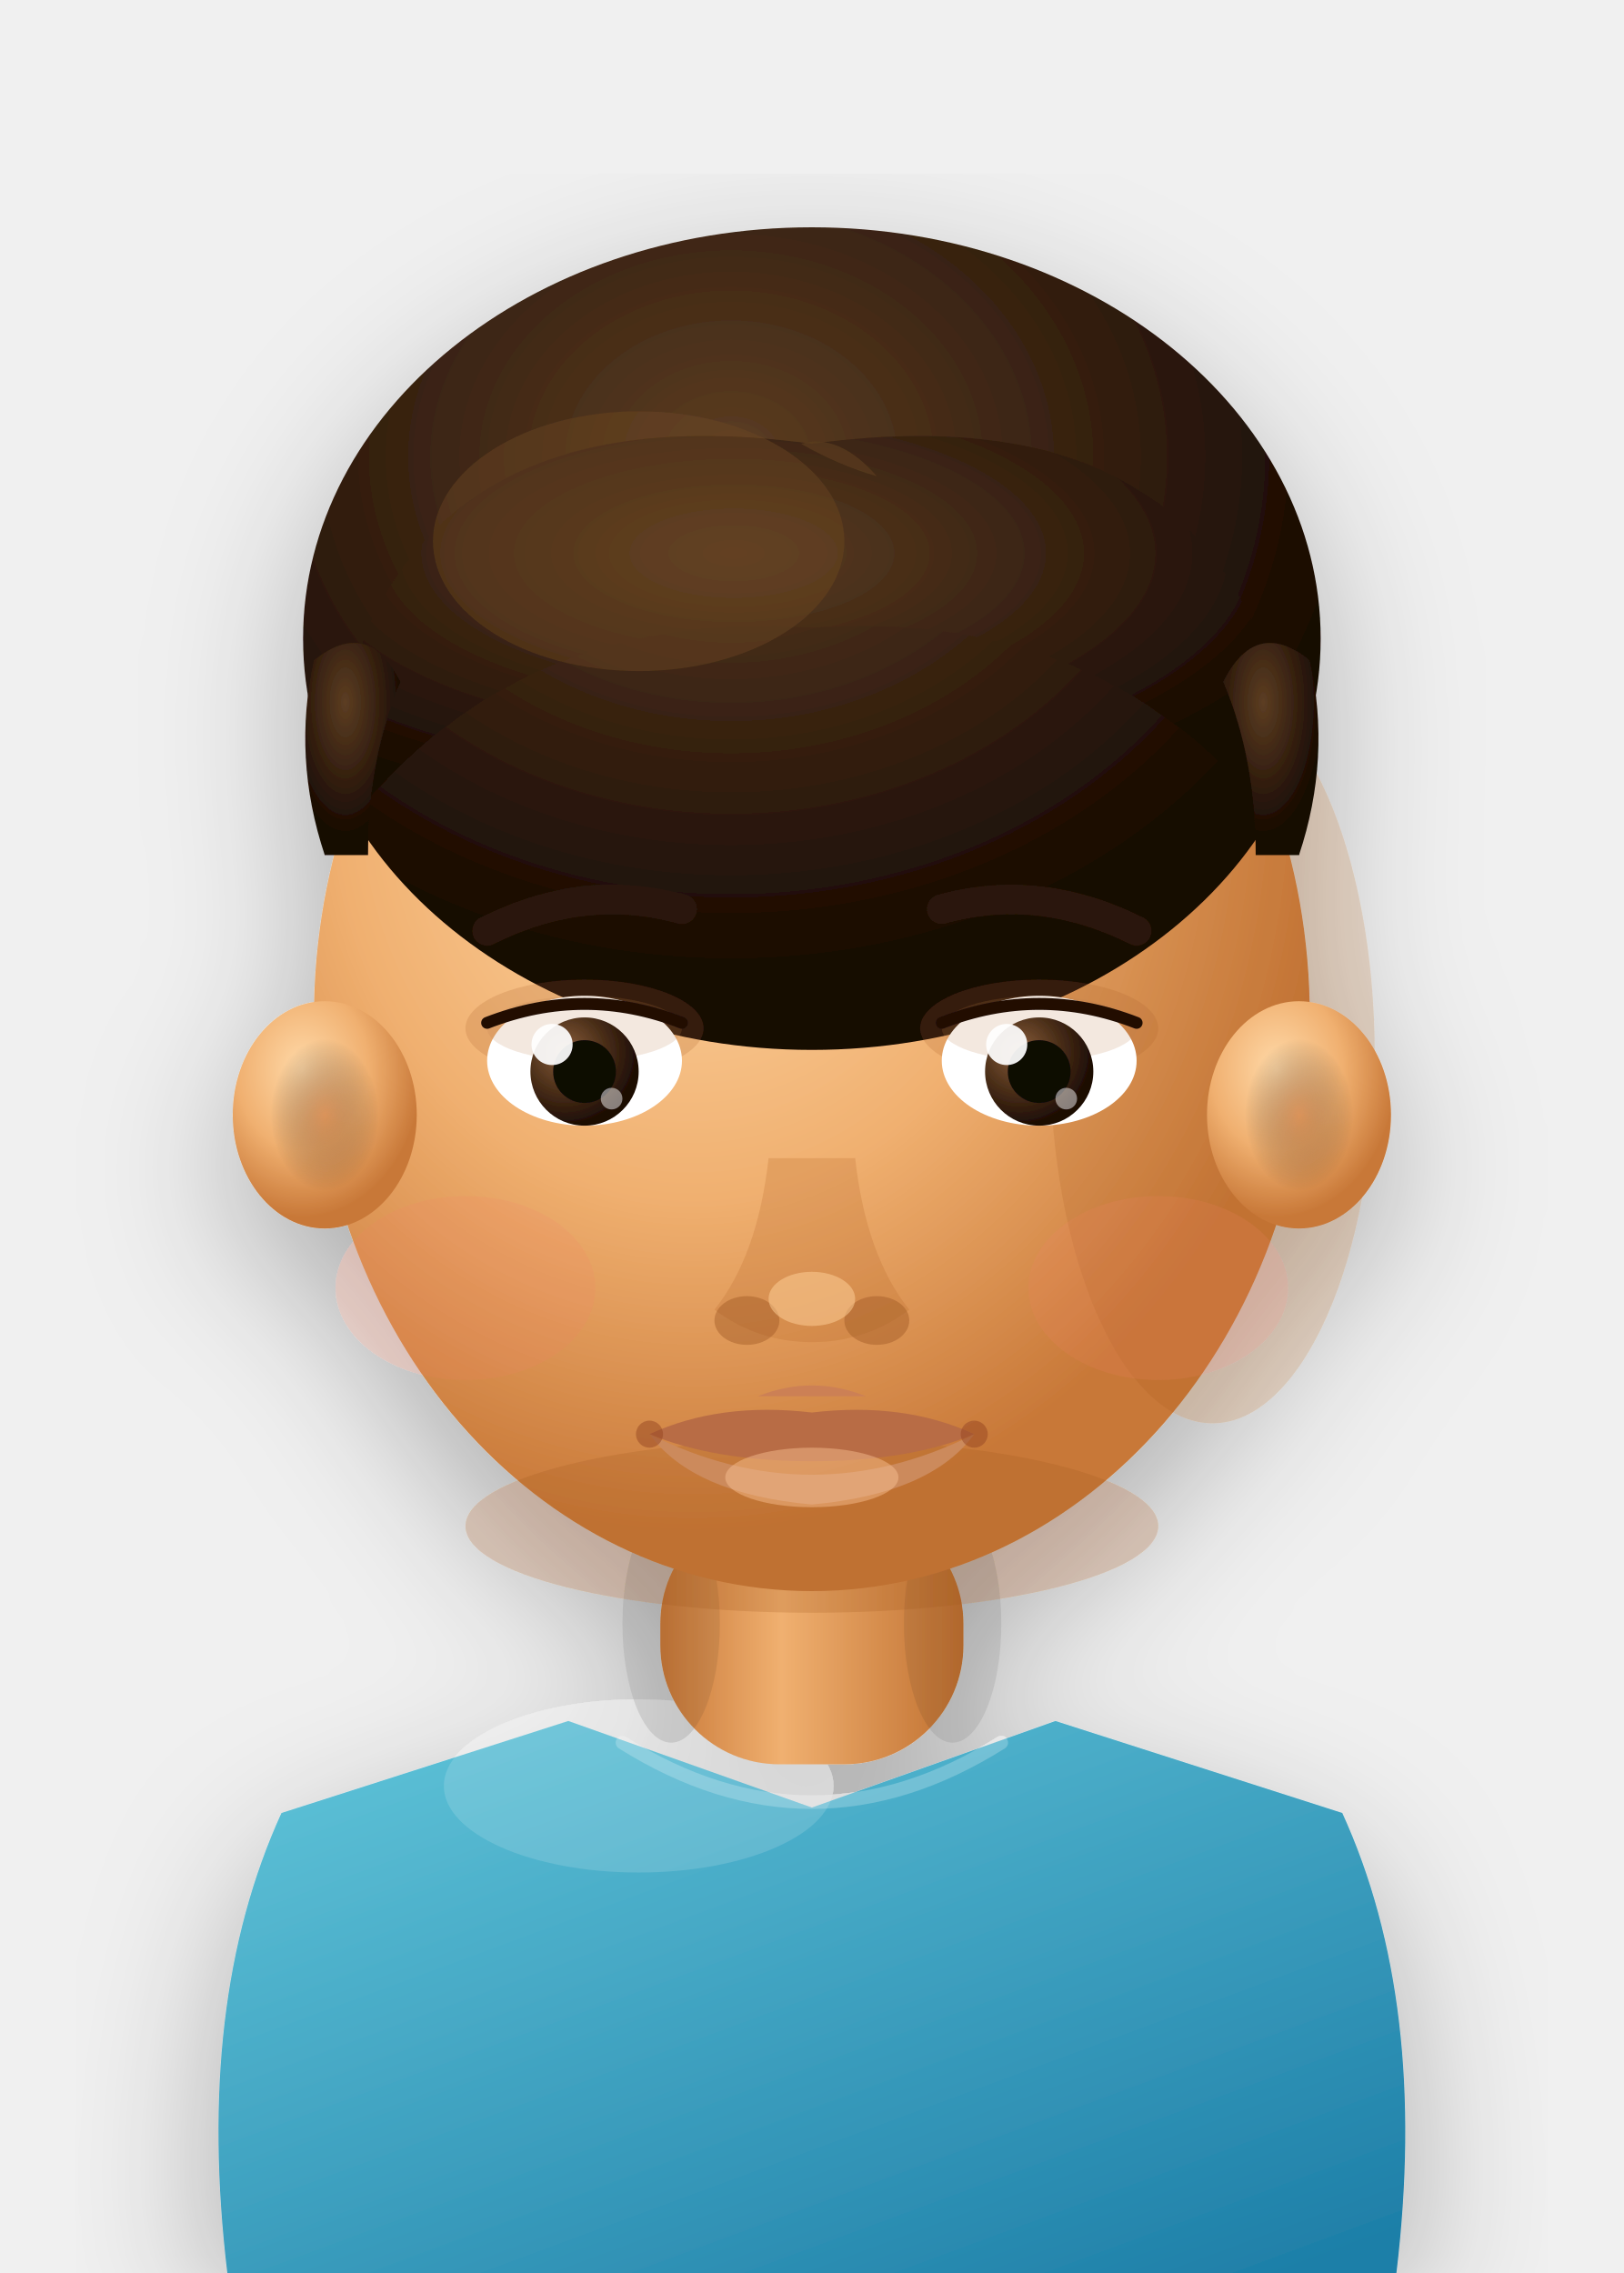
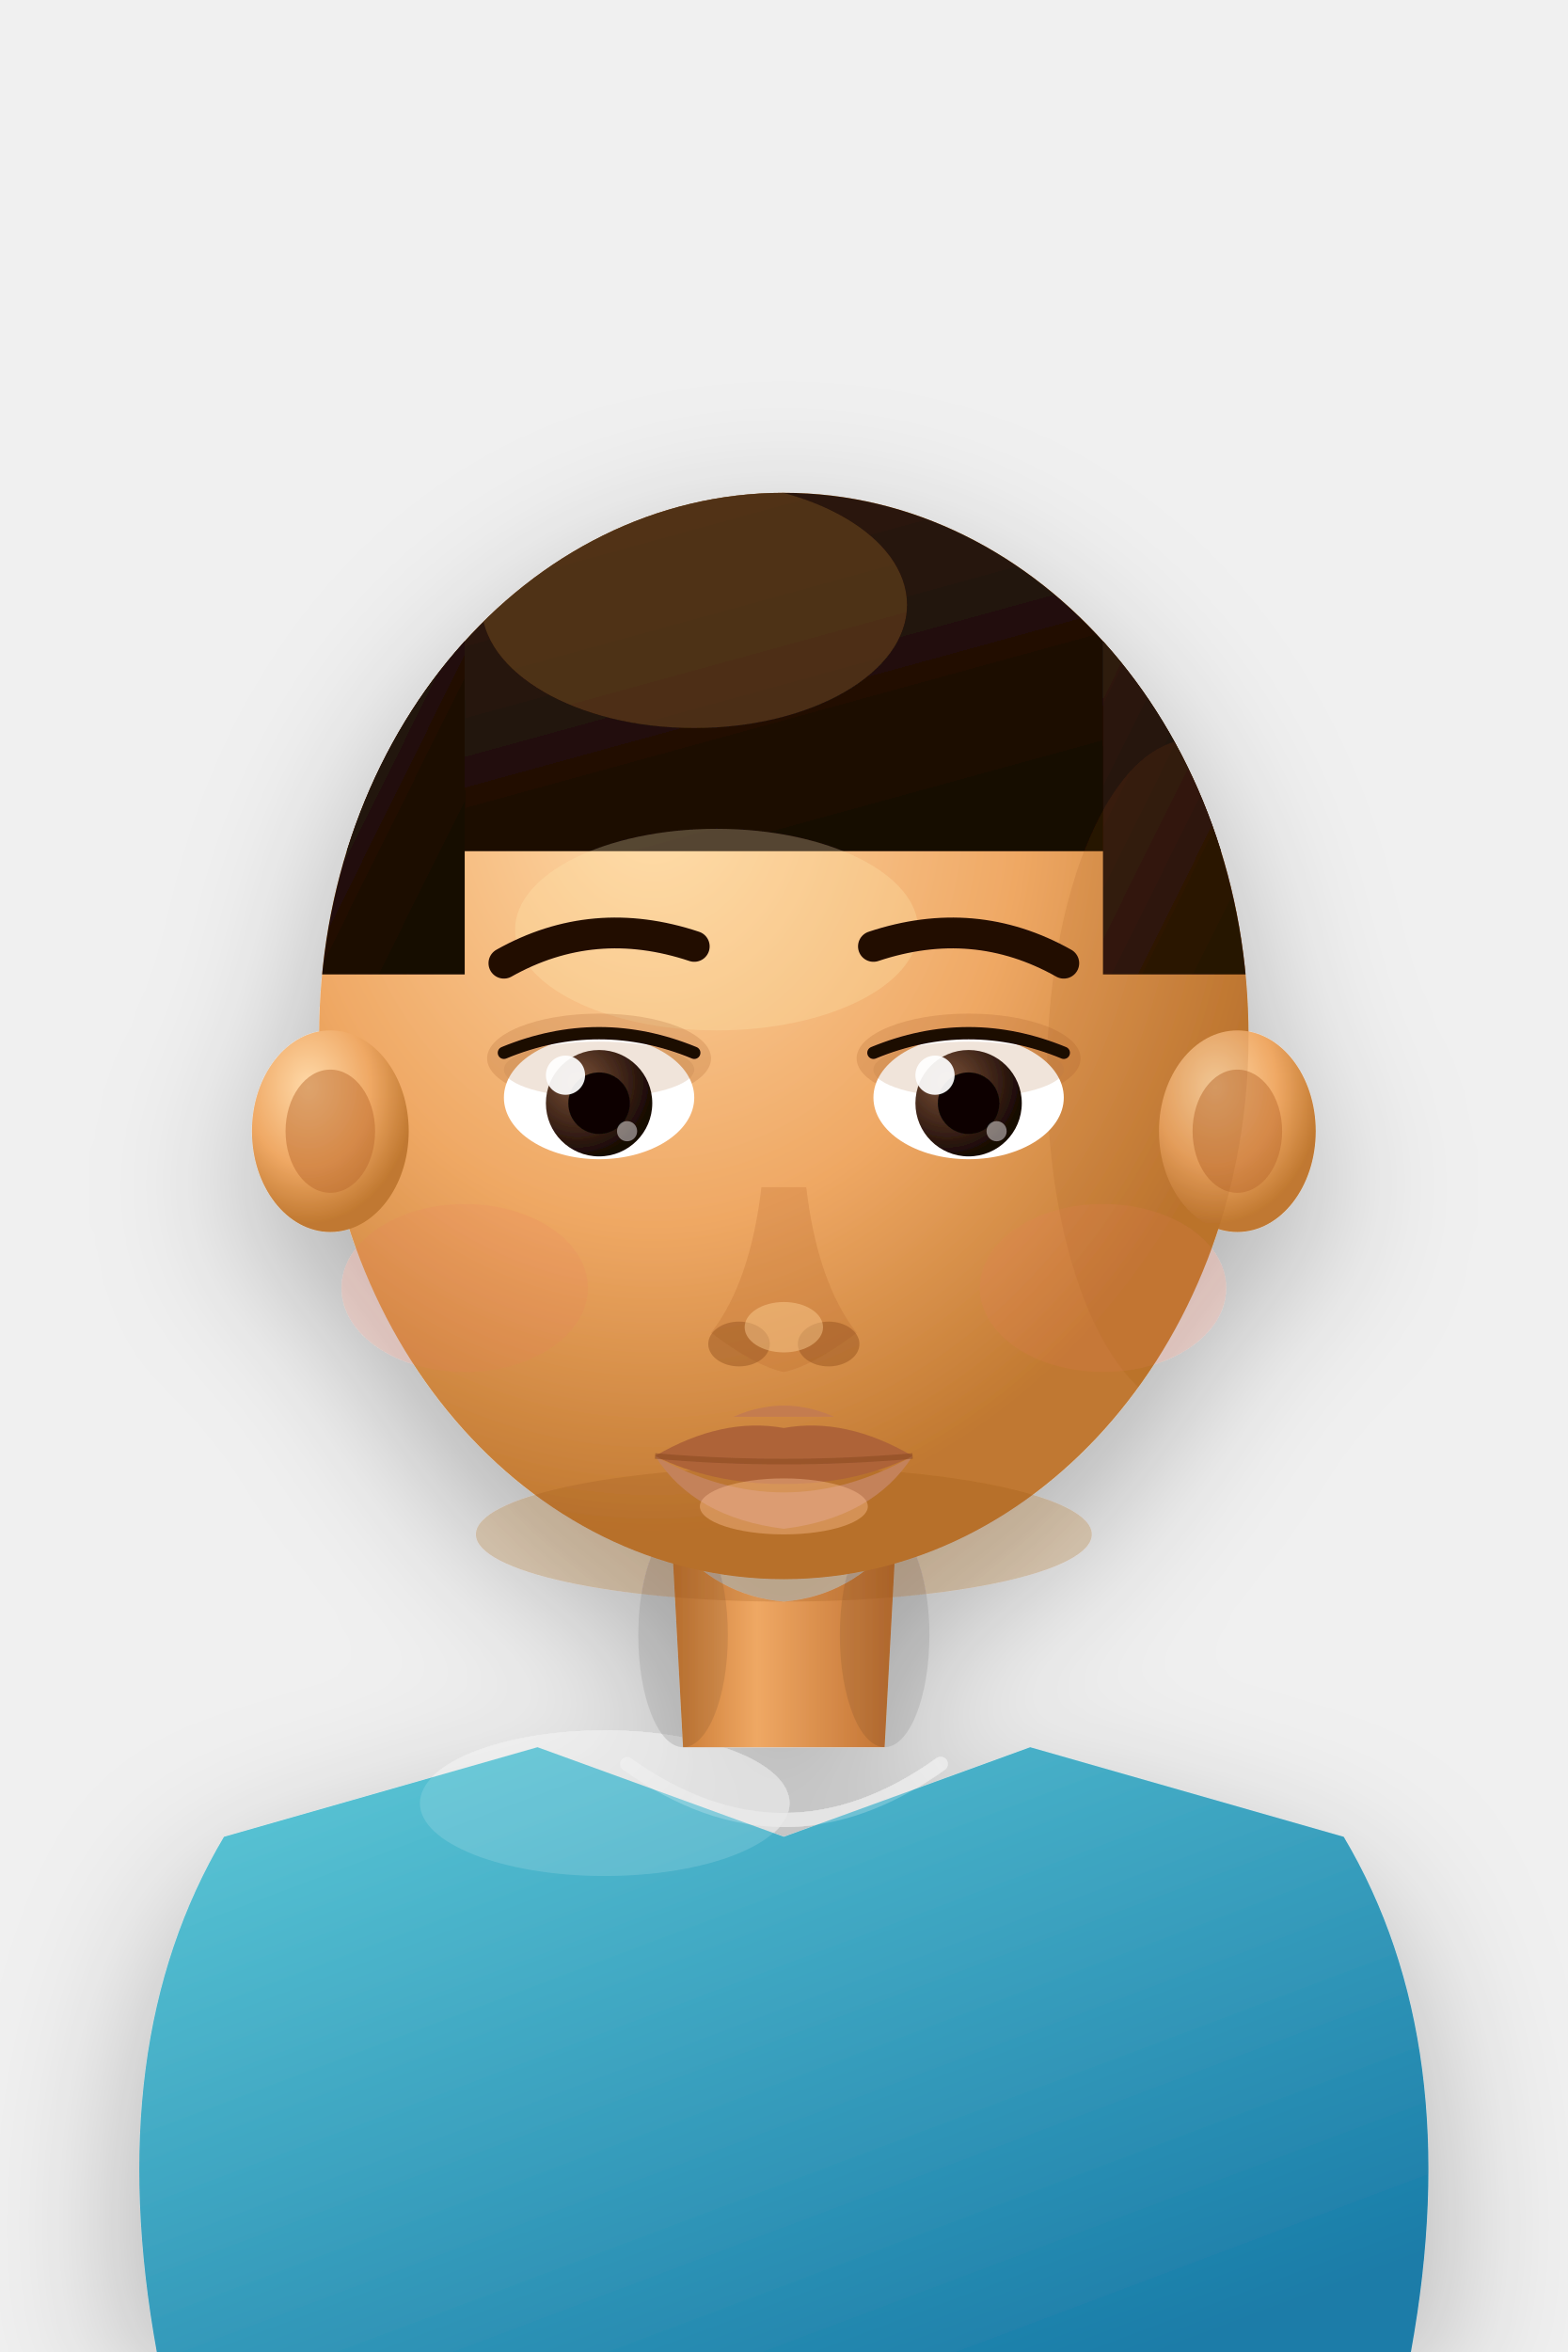
- <svg xmlns="http://www.w3.org/2000/svg" viewBox="0 0 300 420" fill="none">
+ <svg xmlns="http://www.w3.org/2000/svg" viewBox="0 0 280 420" fill="none">
  <defs>
-     <radialGradient id="sg" cx="38%" cy="30%" r="65%">
+     <radialGradient id="skin" cx="36%" cy="28%" r="68%">
      <stop offset="0%" stop-color="#FFD9A8" />
-       <stop offset="55%" stop-color="#F0B070" />
-       <stop offset="100%" stop-color="#C87838" />
+       <stop offset="58%" stop-color="#EFA864" />
+       <stop offset="100%" stop-color="#C07830" />
    </radialGradient>
-     <radialGradient id="hg" cx="42%" cy="28%" r="62%">
-       <stop offset="0%" stop-color="#5C3D22" />
-       <stop offset="100%" stop-color="#180A02" />
+     <linearGradient id="hair" x1="35%" y1="0%" x2="65%" y2="100%">
+       <stop offset="0%" stop-color="#4A3018" />
+       <stop offset="100%" stop-color="#160802" />
+     </linearGradient>
+     <linearGradient id="shirt" x1="0%" y1="0%" x2="80%" y2="100%">
+       <stop offset="0%" stop-color="#5ECAD8" />
+       <stop offset="100%" stop-color="#1A7CA8" />
+     </linearGradient>
+     <radialGradient id="iris" cx="30%" cy="30%" r="70%">
+       <stop offset="0%" stop-color="#7A5038" />
+       <stop offset="100%" stop-color="#190904" />
    </radialGradient>
-     <linearGradient id="shirt" x1="10%" y1="0%" x2="90%" y2="100%">
-       <stop offset="0%" stop-color="#5FC3D8" />
-       <stop offset="100%" stop-color="#1E7FA8" />
-     </linearGradient>
-     <radialGradient id="iris" cx="32%" cy="32%" r="68%">
-       <stop offset="0%" stop-color="#8B5E3C" />
-       <stop offset="55%" stop-color="#4A2E18" />
-       <stop offset="100%" stop-color="#1C0C04" />
-     </radialGradient>
-     <linearGradient id="nk" x1="0%" y1="0%" x2="100%" y2="0%">
-       <stop offset="0%" stop-color="#C87838" />
-       <stop offset="40%" stop-color="#F0B070" />
+     <linearGradient id="neck" x1="0%" y1="0%" x2="100%" y2="0%">
+       <stop offset="0%" stop-color="#C87832" />
+       <stop offset="38%" stop-color="#EFA864" />
      <stop offset="100%" stop-color="#C07030" />
    </linearGradient>
-     <radialGradient id="earIn" cx="50%" cy="50%" r="50%">
-       <stop offset="0%" stop-color="#C06830" stop-opacity="0.5" />
-       <stop offset="100%" stop-color="transparent" />
-     </radialGradient>
+     <clipPath id="hclip">
+       <ellipse cx="140" cy="185" rx="83" ry="97" />
+     </clipPath>
    <filter id="drop" x="-12%" y="-5%" width="124%" height="118%">
      <feDropShadow dx="0" dy="10" stdDeviation="14" flood-color="rgba(0,0,0,0.28)" />
    </filter>
  </defs>
  <g filter="url(#drop)">
-     <ellipse cx="150" cy="418" rx="108" ry="22" fill="url(#shirt)" opacity="0.8" />
-     <path d="M42 420 Q36 370 52 335 L105 318 L150 334 L195 318 L248 335 Q264 370 258 420Z" fill="url(#shirt)" />
-     <ellipse cx="118" cy="330" rx="36" ry="16" fill="white" opacity="0.14" />
-     <path d="M115 322 Q150 344 185 322" stroke="rgba(255,255,255,0.22)" stroke-width="2.5" fill="none" stroke-linecap="round" />
-     <rect x="122" y="278" width="56" height="48" rx="22" fill="url(#nk)" />
-     <ellipse cx="124" cy="300" rx="9" ry="22" fill="rgba(0,0,0,0.08)" />
-     <ellipse cx="176" cy="300" rx="9" ry="22" fill="rgba(0,0,0,0.08)" />
-     <ellipse cx="150" cy="188" rx="92" ry="106" fill="url(#sg)" />
-     <ellipse cx="150" cy="282" rx="64" ry="16" fill="rgba(160,90,30,0.22)" />
-     <ellipse cx="224" cy="195" rx="30" ry="68" fill="rgba(160,85,25,0.16)" />
-     <ellipse cx="135" cy="132" rx="48" ry="34" fill="rgba(255,235,185,0.32)" />
-     <ellipse cx="60" cy="206" rx="17" ry="21" fill="url(#sg)" />
-     <ellipse cx="60" cy="206" rx="10" ry="14" fill="url(#earIn)" />
-     <ellipse cx="240" cy="206" rx="17" ry="21" fill="url(#sg)" />
-     <ellipse cx="240" cy="206" rx="10" ry="14" fill="url(#earIn)" />
-     <ellipse cx="150" cy="118" rx="94" ry="76" fill="url(#hg)" />
-     <path d="M60 158 Q62 70 150 82 Q238 70 240 158 Q208 112 150 116 Q92 112 60 158Z" fill="url(#hg)" />
-     <path d="M148 82 Q155 86 162 88 Q155 80 148 82Z" fill="rgba(90,60,30,0.7)" />
-     <ellipse cx="118" cy="100" rx="38" ry="24" fill="rgba(110,72,38,0.6)" opacity="0.7" />
-     <path d="M60 158 Q54 140 58 122 Q68 114 74 126 Q68 140 68 158Z" fill="url(#hg)" />
-     <path d="M240 158 Q246 140 242 122 Q232 114 226 126 Q232 140 232 158Z" fill="url(#hg)" />
-     <path d="M90 172 Q108 163 126 168" stroke="#2A1608" stroke-width="5.5" stroke-linecap="round" fill="none" />
-     <path d="M174 168 Q192 163 210 172" stroke="#2A1608" stroke-width="5.5" stroke-linecap="round" fill="none" />
-     <ellipse cx="108" cy="190" rx="22" ry="9" fill="rgba(170,95,40,0.2)" />
-     <ellipse cx="192" cy="190" rx="22" ry="9" fill="rgba(170,95,40,0.2)" />
-     <ellipse cx="108" cy="196" rx="18" ry="12" fill="white" />
-     <ellipse cx="192" cy="196" rx="18" ry="12" fill="white" />
-     <ellipse cx="108" cy="190" rx="18" ry="6" fill="rgba(190,130,80,0.18)" />
-     <ellipse cx="192" cy="190" rx="18" ry="6" fill="rgba(190,130,80,0.18)" />
-     <circle cx="108" cy="198" r="10" fill="url(#iris)" />
-     <circle cx="192" cy="198" r="10" fill="url(#iris)" />
-     <circle cx="108" cy="198" r="5.8" fill="#0E0806" />
-     <circle cx="192" cy="198" r="5.8" fill="#0E0806" />
-     <circle cx="102" cy="193" r="3.8" fill="white" opacity="0.92" />
-     <circle cx="186" cy="193" r="3.8" fill="white" opacity="0.92" />
-     <circle cx="113" cy="203" r="2" fill="white" opacity="0.48" />
-     <circle cx="197" cy="203" r="2" fill="white" opacity="0.48" />
-     <path d="M90 189 Q108 182 126 189" stroke="#200E06" stroke-width="2.2" fill="none" stroke-linecap="round" />
-     <path d="M174 189 Q192 182 210 189" stroke="#200E06" stroke-width="2.2" fill="none" stroke-linecap="round" />
-     <path d="M142 214 Q140 232 132 242 Q140 248 150 248 Q160 248 168 242 Q160 232 158 214" fill="rgba(185,105,45,0.24)" />
-     <ellipse cx="138" cy="244" rx="6" ry="4.5" fill="rgba(150,80,30,0.38)" />
-     <ellipse cx="162" cy="244" rx="6" ry="4.5" fill="rgba(150,80,30,0.38)" />
-     <ellipse cx="150" cy="240" rx="8" ry="5" fill="rgba(255,210,155,0.5)" />
-     <ellipse cx="86" cy="238" rx="24" ry="17" fill="rgba(238,130,100,0.16)" />
-     <ellipse cx="214" cy="238" rx="24" ry="17" fill="rgba(238,130,100,0.16)" />
-     <path d="M120 265 Q133 259 150 261 Q167 259 180 265 Q168 270 150 270 Q132 270 120 265Z" fill="#B86C44" />
-     <path d="M140 258 Q150 254 160 258" fill="#CC8055" />
-     <path d="M120 265 Q150 280 180 265 Q172 276 150 278 Q128 276 120 265Z" fill="#CC8A5C" />
-     <ellipse cx="150" cy="273" rx="16" ry="5.5" fill="rgba(255,200,155,0.42)" />
-     <circle cx="120" cy="265" r="2.5" fill="rgba(150,70,35,0.5)" />
-     <circle cx="180" cy="265" r="2.5" fill="rgba(150,70,35,0.5)" />
+     <path d="M28 420 Q18 365 40 328 L96 312 L140 328 L184 312 L240 328 Q262 365 252 420Z" fill="url(#shirt)" />
+     <ellipse cx="108" cy="322" rx="33" ry="13" fill="white" opacity="0.14" />
+     <path d="M112 315 Q140 335 168 315" stroke="rgba(255,255,255,0.22)" stroke-width="2.5" fill="none" stroke-linecap="round" />
+     <path d="M120 275 L122 312 L158 312 L160 275 Q152 285 140 286 Q128 285 120 275Z" fill="url(#neck)" />
+     <ellipse cx="122" cy="292" rx="8" ry="20" fill="rgba(0,0,0,0.09)" />
+     <ellipse cx="158" cy="292" rx="8" ry="20" fill="rgba(0,0,0,0.09)" />
+     <ellipse cx="140" cy="185" rx="83" ry="97" fill="url(#skin)" />
+     <g clip-path="url(#hclip)">
+       <rect x="57" y="0" width="166" height="152" fill="url(#hair)" />
+       <rect x="57" y="0" width="26" height="174" fill="url(#hair)" />
+       <rect x="197" y="0" width="26" height="174" fill="url(#hair)" />
+       <ellipse cx="124" cy="108" rx="38" ry="22" fill="rgba(105,68,32,0.6)" />
+     </g>
+     <ellipse cx="59" cy="202" rx="14" ry="18" fill="url(#skin)" />
+     <ellipse cx="59" cy="202" rx="8" ry="11" fill="rgba(185,105,45,0.48)" />
+     <ellipse cx="221" cy="202" rx="14" ry="18" fill="url(#skin)" />
+     <ellipse cx="221" cy="202" rx="8" ry="11" fill="rgba(185,105,45,0.48)" />
+     <ellipse cx="213" cy="192" rx="26" ry="60" fill="rgba(155,80,22,0.14)" clip-path="url(#hclip)" />
+     <ellipse cx="128" cy="166" rx="36" ry="18" fill="rgba(255,235,180,0.26)" clip-path="url(#hclip)" />
+     <ellipse cx="140" cy="274" rx="55" ry="12" fill="rgba(150,85,24,0.22)" />
+     <path d="M90 172 Q106 163 124 169" stroke="#220C04" stroke-width="5.5" stroke-linecap="round" fill="none" />
+     <path d="M156 169 Q174 163 190 172" stroke="#220C04" stroke-width="5.5" stroke-linecap="round" fill="none" />
+     <ellipse cx="107" cy="189" rx="20" ry="8" fill="rgba(162,88,36,0.2)" />
+     <ellipse cx="173" cy="189" rx="20" ry="8" fill="rgba(162,88,36,0.2)" />
+     <ellipse cx="107" cy="196" rx="17" ry="11" fill="white" />
+     <ellipse cx="173" cy="196" rx="17" ry="11" fill="white" />
+     <ellipse cx="107" cy="191" rx="17" ry="5" fill="rgba(182,120,72,0.2)" />
+     <ellipse cx="173" cy="191" rx="17" ry="5" fill="rgba(182,120,72,0.2)" />
+     <circle cx="107" cy="197" r="9.5" fill="url(#iris)" />
+     <circle cx="173" cy="197" r="9.5" fill="url(#iris)" />
+     <circle cx="107" cy="197" r="5.5" fill="#0C0604" />
+     <circle cx="173" cy="197" r="5.5" fill="#0C0604" />
+     <circle cx="101" cy="192" r="3.5" fill="white" opacity="0.92" />
+     <circle cx="167" cy="192" r="3.5" fill="white" opacity="0.92" />
+     <circle cx="112" cy="202" r="1.8" fill="white" opacity="0.45" />
+     <circle cx="178" cy="202" r="1.8" fill="white" opacity="0.45" />
+     <path d="M90 188 Q107 181 124 188" stroke="#1C0804" stroke-width="2.2" fill="none" stroke-linecap="round" />
+     <path d="M156 188 Q173 181 190 188" stroke="#1C0804" stroke-width="2.2" fill="none" stroke-linecap="round" />
+     <path d="M136 212 Q134 229 127 238 Q135 244 140 245 Q145 244 153 238 Q146 229 144 212" fill="rgba(178,98,40,0.22)" />
+     <ellipse cx="132" cy="240" rx="5.5" ry="4" fill="rgba(142,75,26,0.42)" />
+     <ellipse cx="148" cy="240" rx="5.5" ry="4" fill="rgba(142,75,26,0.42)" />
+     <ellipse cx="140" cy="237" rx="7" ry="4.5" fill="rgba(255,210,150,0.44)" />
+     <ellipse cx="83" cy="230" rx="22" ry="15" fill="rgba(234,124,94,0.15)" />
+     <ellipse cx="197" cy="230" rx="22" ry="15" fill="rgba(234,124,94,0.15)" />
+     <path d="M117 260 Q129 253 140 255 Q151 253 163 260 Q153 265 140 265 Q127 265 117 260Z" fill="#AE6438" />
+     <path d="M131 253 Q140 249 149 253" fill="#C47C50" />
+     <path d="M117 260 Q140 273 163 260 Q156 271 140 273 Q124 271 117 260Z" fill="#C4825A" />
+     <ellipse cx="140" cy="269" rx="15" ry="5" fill="rgba(255,195,150,0.4)" />
+     <path d="M117 260 Q140 262 163 260" stroke="rgba(135,68,32,0.5)" stroke-width="1" fill="none" />
  </g>
</svg>
